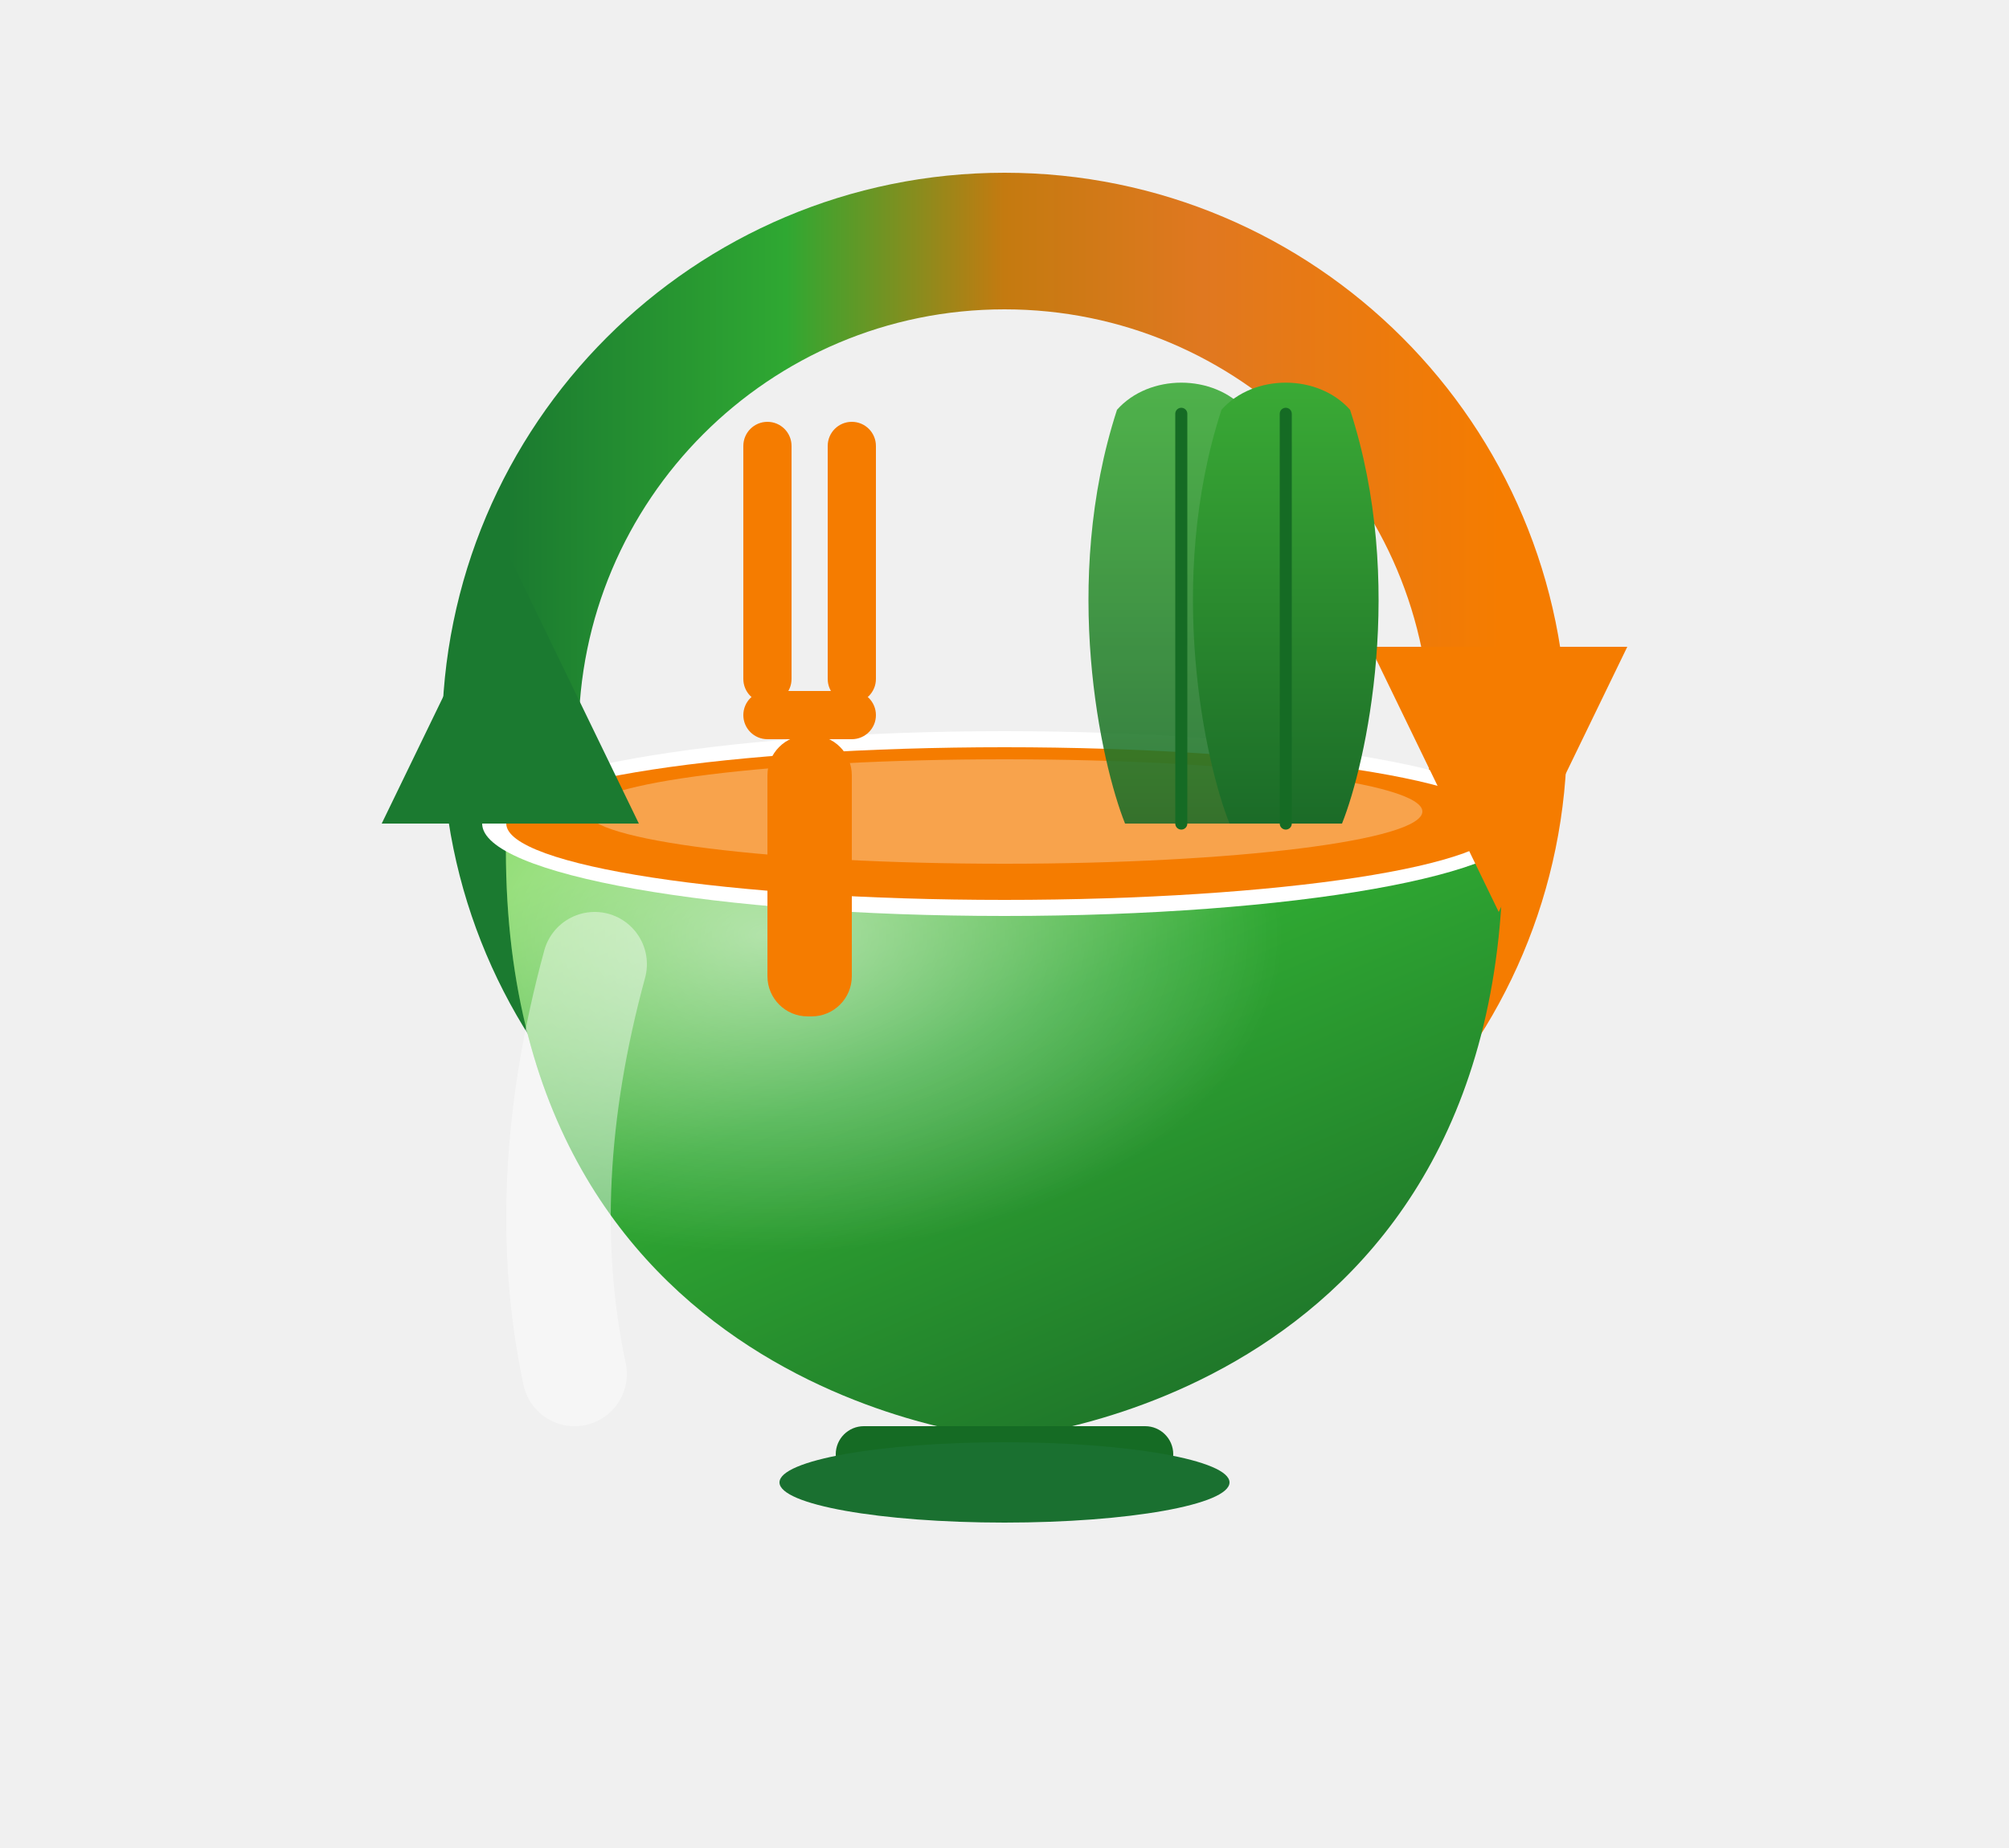
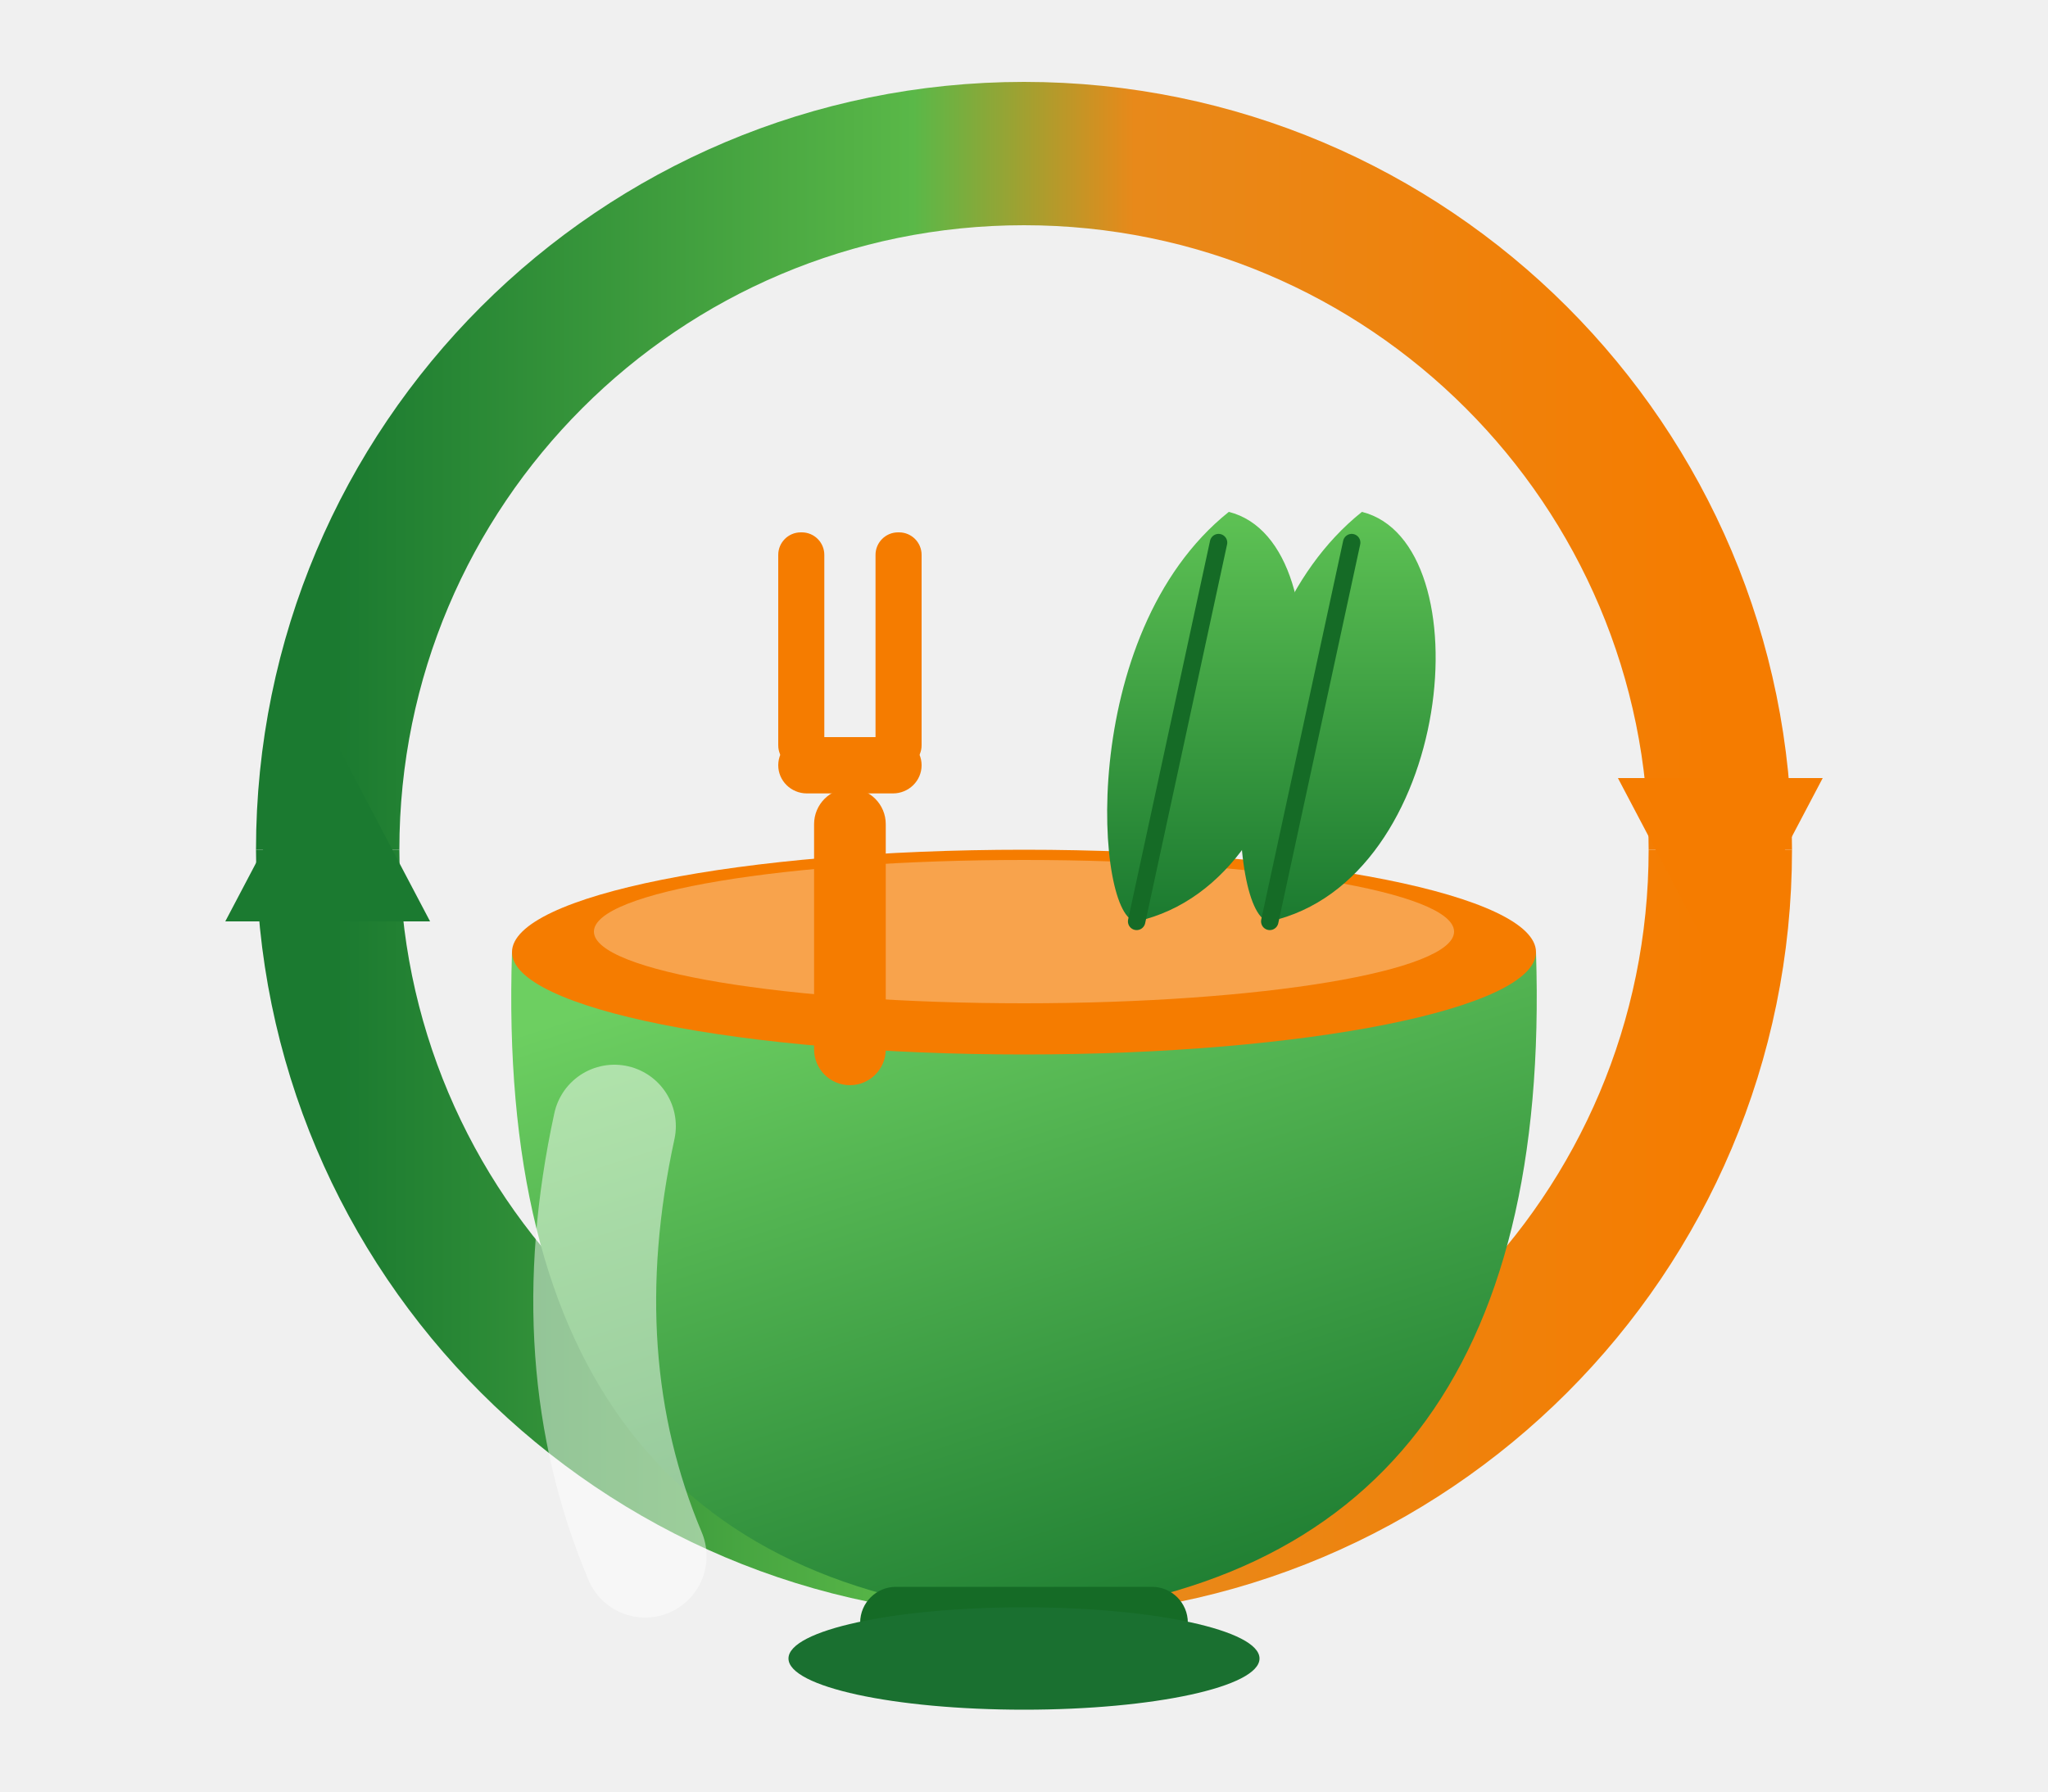
- <svg xmlns="http://www.w3.org/2000/svg" viewBox="0 0 500 460">
+ <svg xmlns="http://www.w3.org/2000/svg" viewBox="0 0 200 175">
  <defs>
-     <linearGradient id="ag" x1="0%" y1="50%" x2="100%" y2="50%">
+     <linearGradient id="arrowGrad" x1="0%" y1="50%" x2="100%" y2="50%">
      <stop offset="0%" stop-color="#1b7a30" />
-       <stop offset="28%" stop-color="#2fa832" />
-       <stop offset="50%" stop-color="#c47a10" />
-       <stop offset="70%" stop-color="#e07820" />
+       <stop offset="42%" stop-color="#5ab848" />
+       <stop offset="58%" stop-color="#e8891a" />
      <stop offset="100%" stop-color="#f57c00" />
    </linearGradient>
-     <linearGradient id="bg" x1="15%" y1="0%" x2="85%" y2="100%">
-       <stop offset="0%" stop-color="#72d44e" />
-       <stop offset="38%" stop-color="#2fa832" />
-       <stop offset="100%" stop-color="#1b6b28" />
+     <linearGradient id="bowlGrad" x1="25%" y1="0%" x2="75%" y2="100%">
+       <stop offset="0%" stop-color="#6dcf61" />
+       <stop offset="100%" stop-color="#1b7a30" />
    </linearGradient>
-     <radialGradient id="bs" cx="26%" cy="18%" r="52%">
-       <stop offset="0%" stop-color="rgba(255,255,255,0.55)" />
-       <stop offset="100%" stop-color="rgba(255,255,255,0)" />
-     </radialGradient>
-     <linearGradient id="lg" x1="50%" y1="100%" x2="50%" y2="0%">
-       <stop offset="0%" stop-color="#1b6b28" />
-       <stop offset="100%" stop-color="#3aaa35" />
+     <linearGradient id="leafGrad" x1="50%" y1="100%" x2="50%" y2="0%">
+       <stop offset="0%" stop-color="#1b7a30" />
+       <stop offset="100%" stop-color="#5ec254" />
    </linearGradient>
  </defs>
-   <path d="M 373,183 A 123,123 0 0,1 127,183" fill="none" stroke="url(#ag)" stroke-width="34" stroke-linecap="butt" />
-   <path d="M 126,205 C 122,348 250,358 250,358 C 250,358 378,348 374,205 Z" fill="url(#bg)" />
-   <path d="M 126,205 C 122,348 250,358 250,358 C 250,358 378,348 374,205 Z" fill="url(#bs)" />
-   <path d="M 148,240 Q 133,295 143,342" fill="none" stroke="rgba(255,255,255,0.42)" stroke-width="26" stroke-linecap="round" />
-   <ellipse cx="250" cy="205" rx="130" ry="23" fill="white" />
-   <ellipse cx="250" cy="205" rx="124" ry="19" fill="#f57c00" />
-   <ellipse cx="250" cy="202" rx="104" ry="13" fill="rgba(255,255,255,0.30)" />
-   <rect x="208" y="355" width="84" height="14" rx="7" fill="#156b24" />
-   <ellipse cx="250" cy="369" rx="56" ry="10" fill="#1a7030" />
-   <path d="M 127,183 A 123,123 0 0,1 373,183" fill="none" stroke="url(#ag)" stroke-width="34" stroke-linecap="butt" />
-   <polygon points="0,-44 32,22 -32,22" transform="translate(127,183) rotate(0)" fill="#1b7a30" />
-   <polygon points="0,-44 32,22 -32,22" transform="translate(373,183) rotate(180)" fill="#f57c00" />
-   <rect x="185" y="105" width="12" height="70" rx="6" fill="#f57c00" />
-   <rect x="206" y="105" width="12" height="70" rx="6" fill="#f57c00" />
-   <rect x="185" y="172" width="33" height="12" rx="6" fill="#f57c00" />
-   <rect x="191" y="183" width="21" height="70" rx="10" fill="#f57c00" />
-   <path d="M 280,205            C 274,190 264,145 278,102            C 286,93  302,93  310,102            C 324,145 314,190 308,205 Z" fill="url(#lg)" opacity="0.88" />
-   <line x1="294" y1="205" x2="294" y2="103" stroke="#156b24" stroke-width="3" stroke-linecap="round" />
-   <path d="M 306,205            C 300,190 290,145 304,102            C 312,93  328,93  336,102            C 350,145 340,190 334,205 Z" fill="url(#lg)" />
-   <line x1="320" y1="205" x2="320" y2="103" stroke="#156b24" stroke-width="3" stroke-linecap="round" />
+   <path d="M 168,83 A 68,68 0 0,1 32,83" fill="none" stroke="url(#arrowGrad)" stroke-width="14" stroke-linecap="butt" />
+   <path d="M 32,83 A 68,68 0 0,1 168,83" fill="none" stroke="url(#arrowGrad)" stroke-width="14" stroke-linecap="butt" />
+   <polygon points="0,-12 10,7 -10,7" transform="translate(168,83) rotate(180)" fill="#f57c00" />
+   <polygon points="0,-12 10,7 -10,7" transform="translate(32,83) rotate(0)" fill="#1b7a30" />
+   <path d="M 50,93 Q 48,154 100,158 Q 152,154 150,93 Z" fill="url(#bowlGrad)" />
+   <path d="M 60,110 Q 55,133 63,152" fill="none" stroke="rgba(255,255,255,0.48)" stroke-width="12" stroke-linecap="round" />
+   <ellipse cx="100" cy="93" rx="50" ry="10" fill="#f57c00" />
+   <ellipse cx="100" cy="91" rx="42" ry="7" fill="rgba(255,255,255,0.30)" />
+   <rect x="84" y="155" width="32" height="7" rx="3.5" fill="#156b26" />
+   <ellipse cx="100" cy="162" rx="23" ry="5" fill="#1a7030" />
+   <rect x="76" y="52" width="4.5" height="23" rx="2.2" fill="#f57c00" />
+   <rect x="85.5" y="52" width="4.5" height="23" rx="2.2" fill="#f57c00" />
+   <rect x="76" y="72" width="14" height="5.5" rx="2.8" fill="#f57c00" />
+   <rect x="79.5" y="77" width="7" height="29" rx="3.5" fill="#f57c00" />
+   <path d="M 111,90 C 107,90 105,62 120,50 C 132,53 129,86 111,90 Z" fill="url(#leafGrad)" />
+   <line x1="111" y1="90" x2="119" y2="53" stroke="#156b26" stroke-width="1.7" stroke-linecap="round" />
+   <path d="M 124,90 C 120,90 118,62 133,50 C 145,53 142,86 124,90 Z" fill="url(#leafGrad)" />
+   <line x1="124" y1="90" x2="132" y2="53" stroke="#156b26" stroke-width="1.7" stroke-linecap="round" />
</svg>
